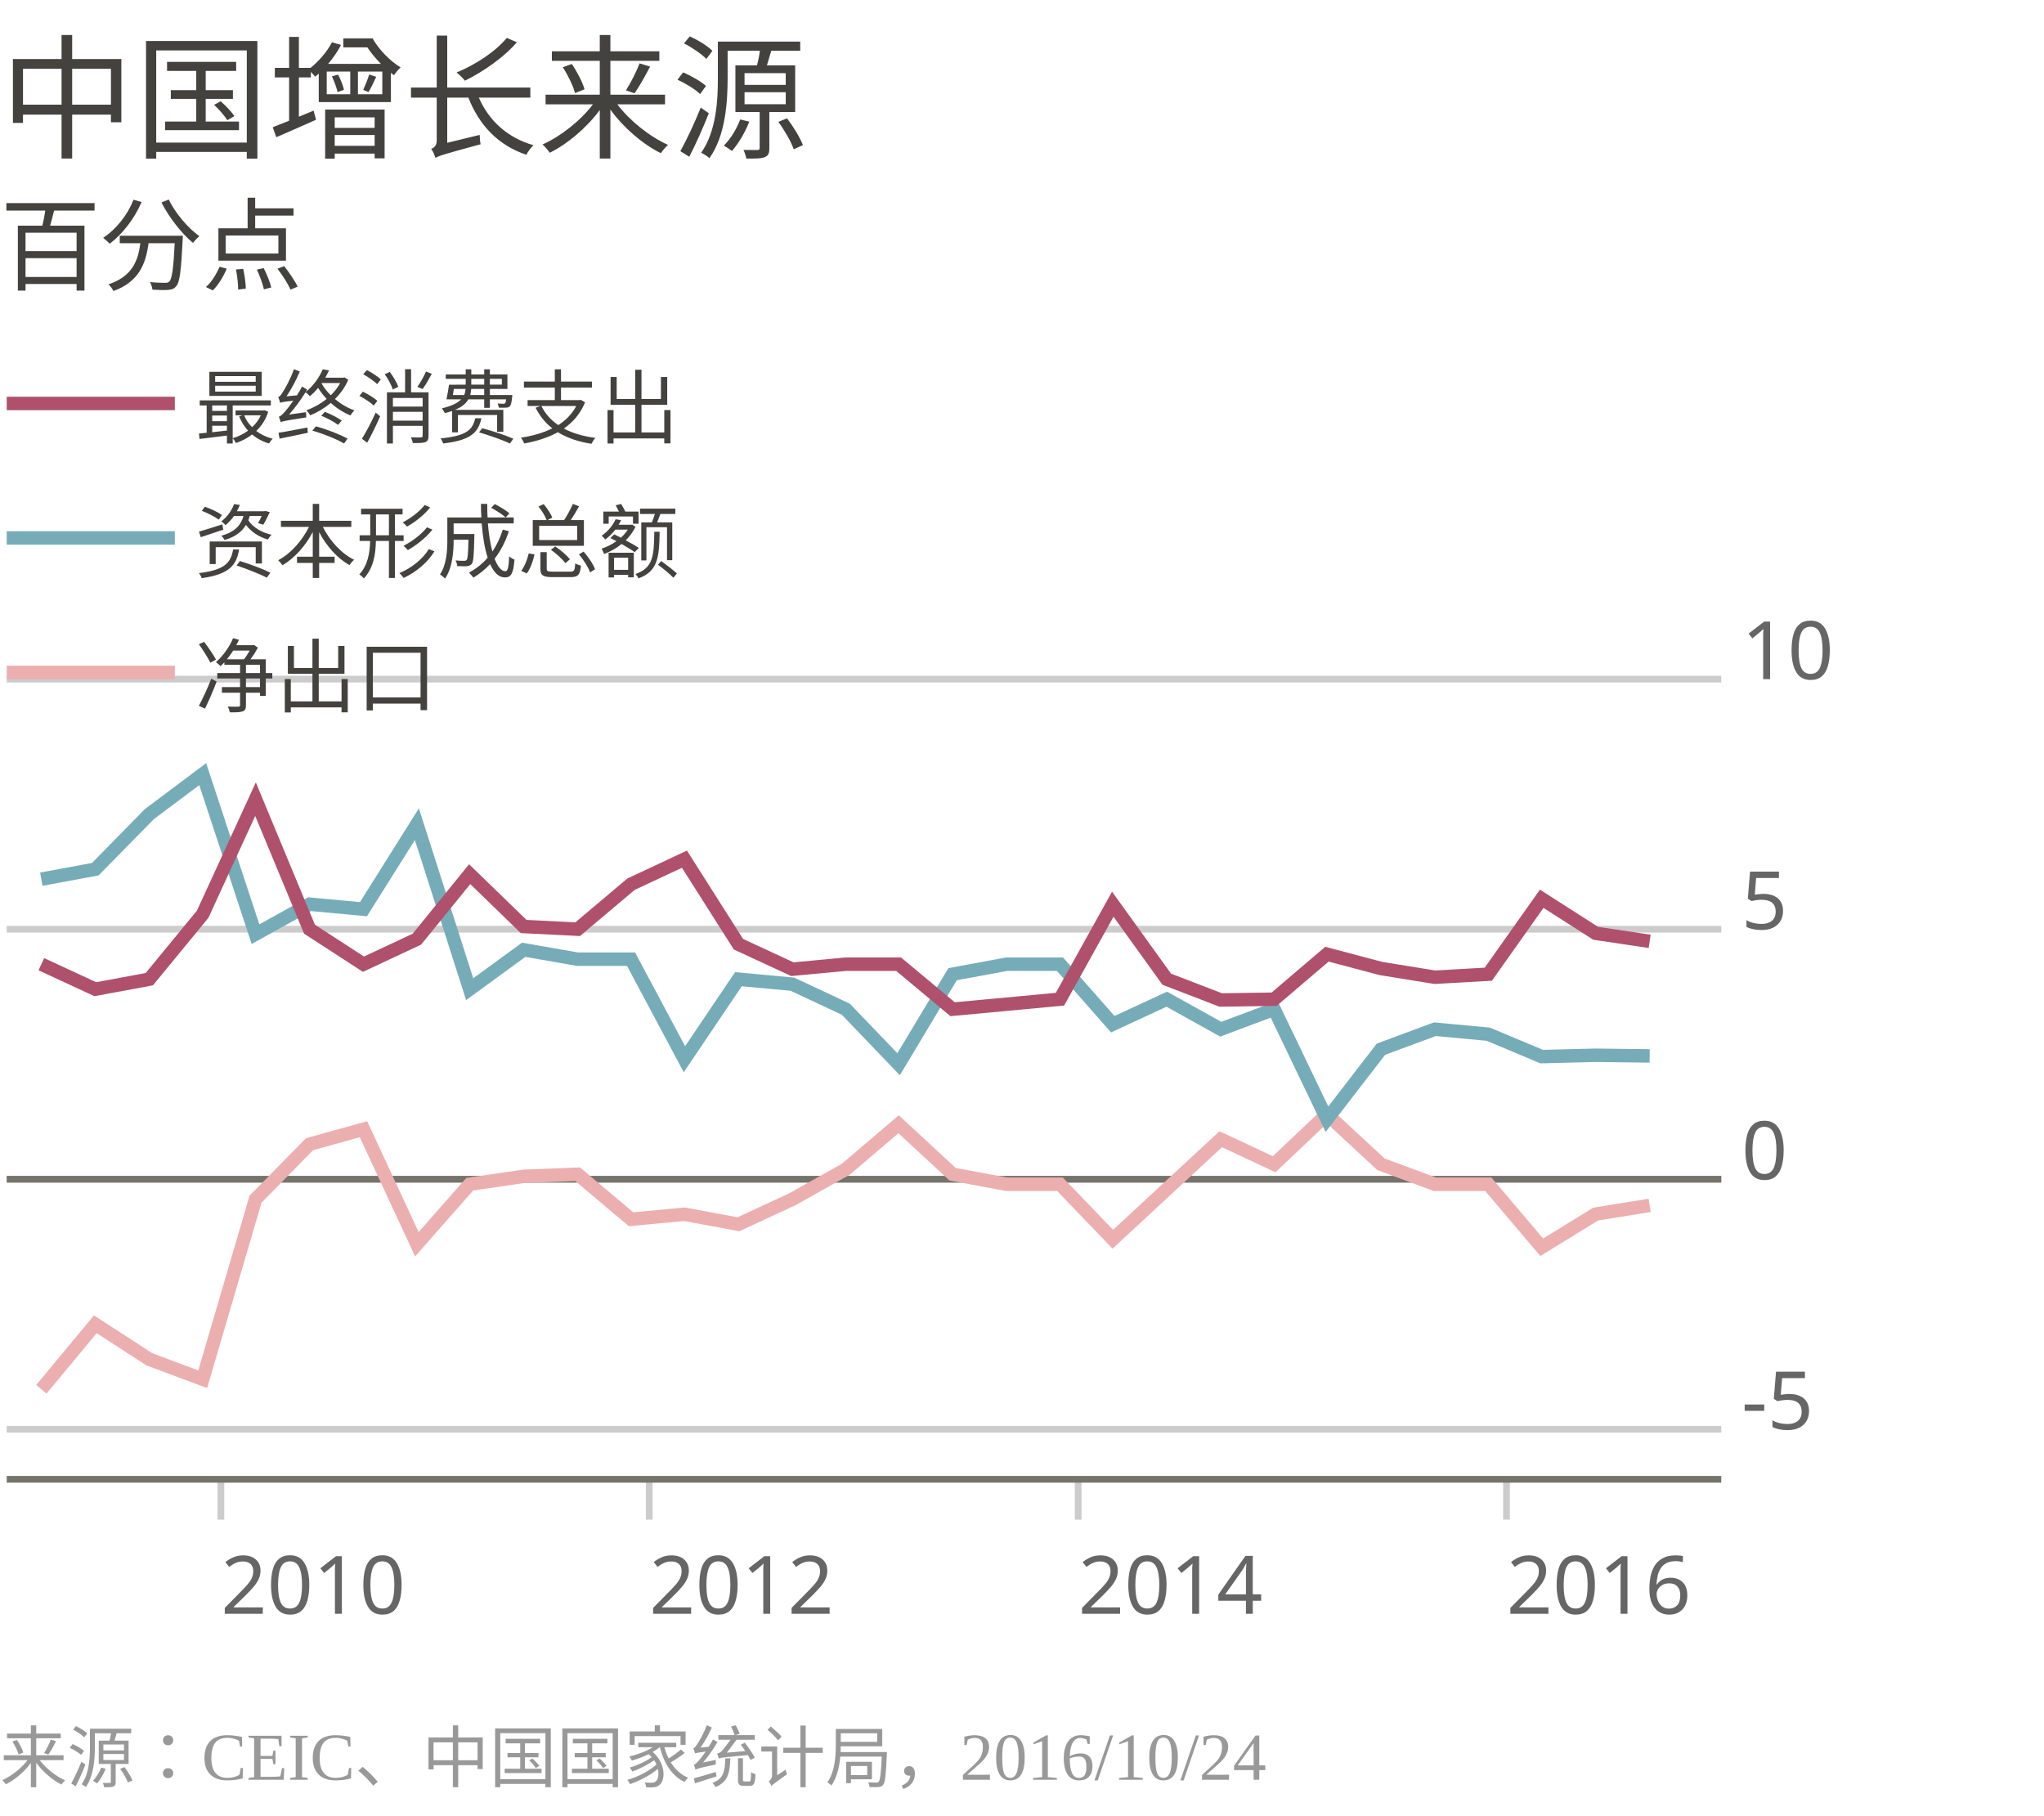
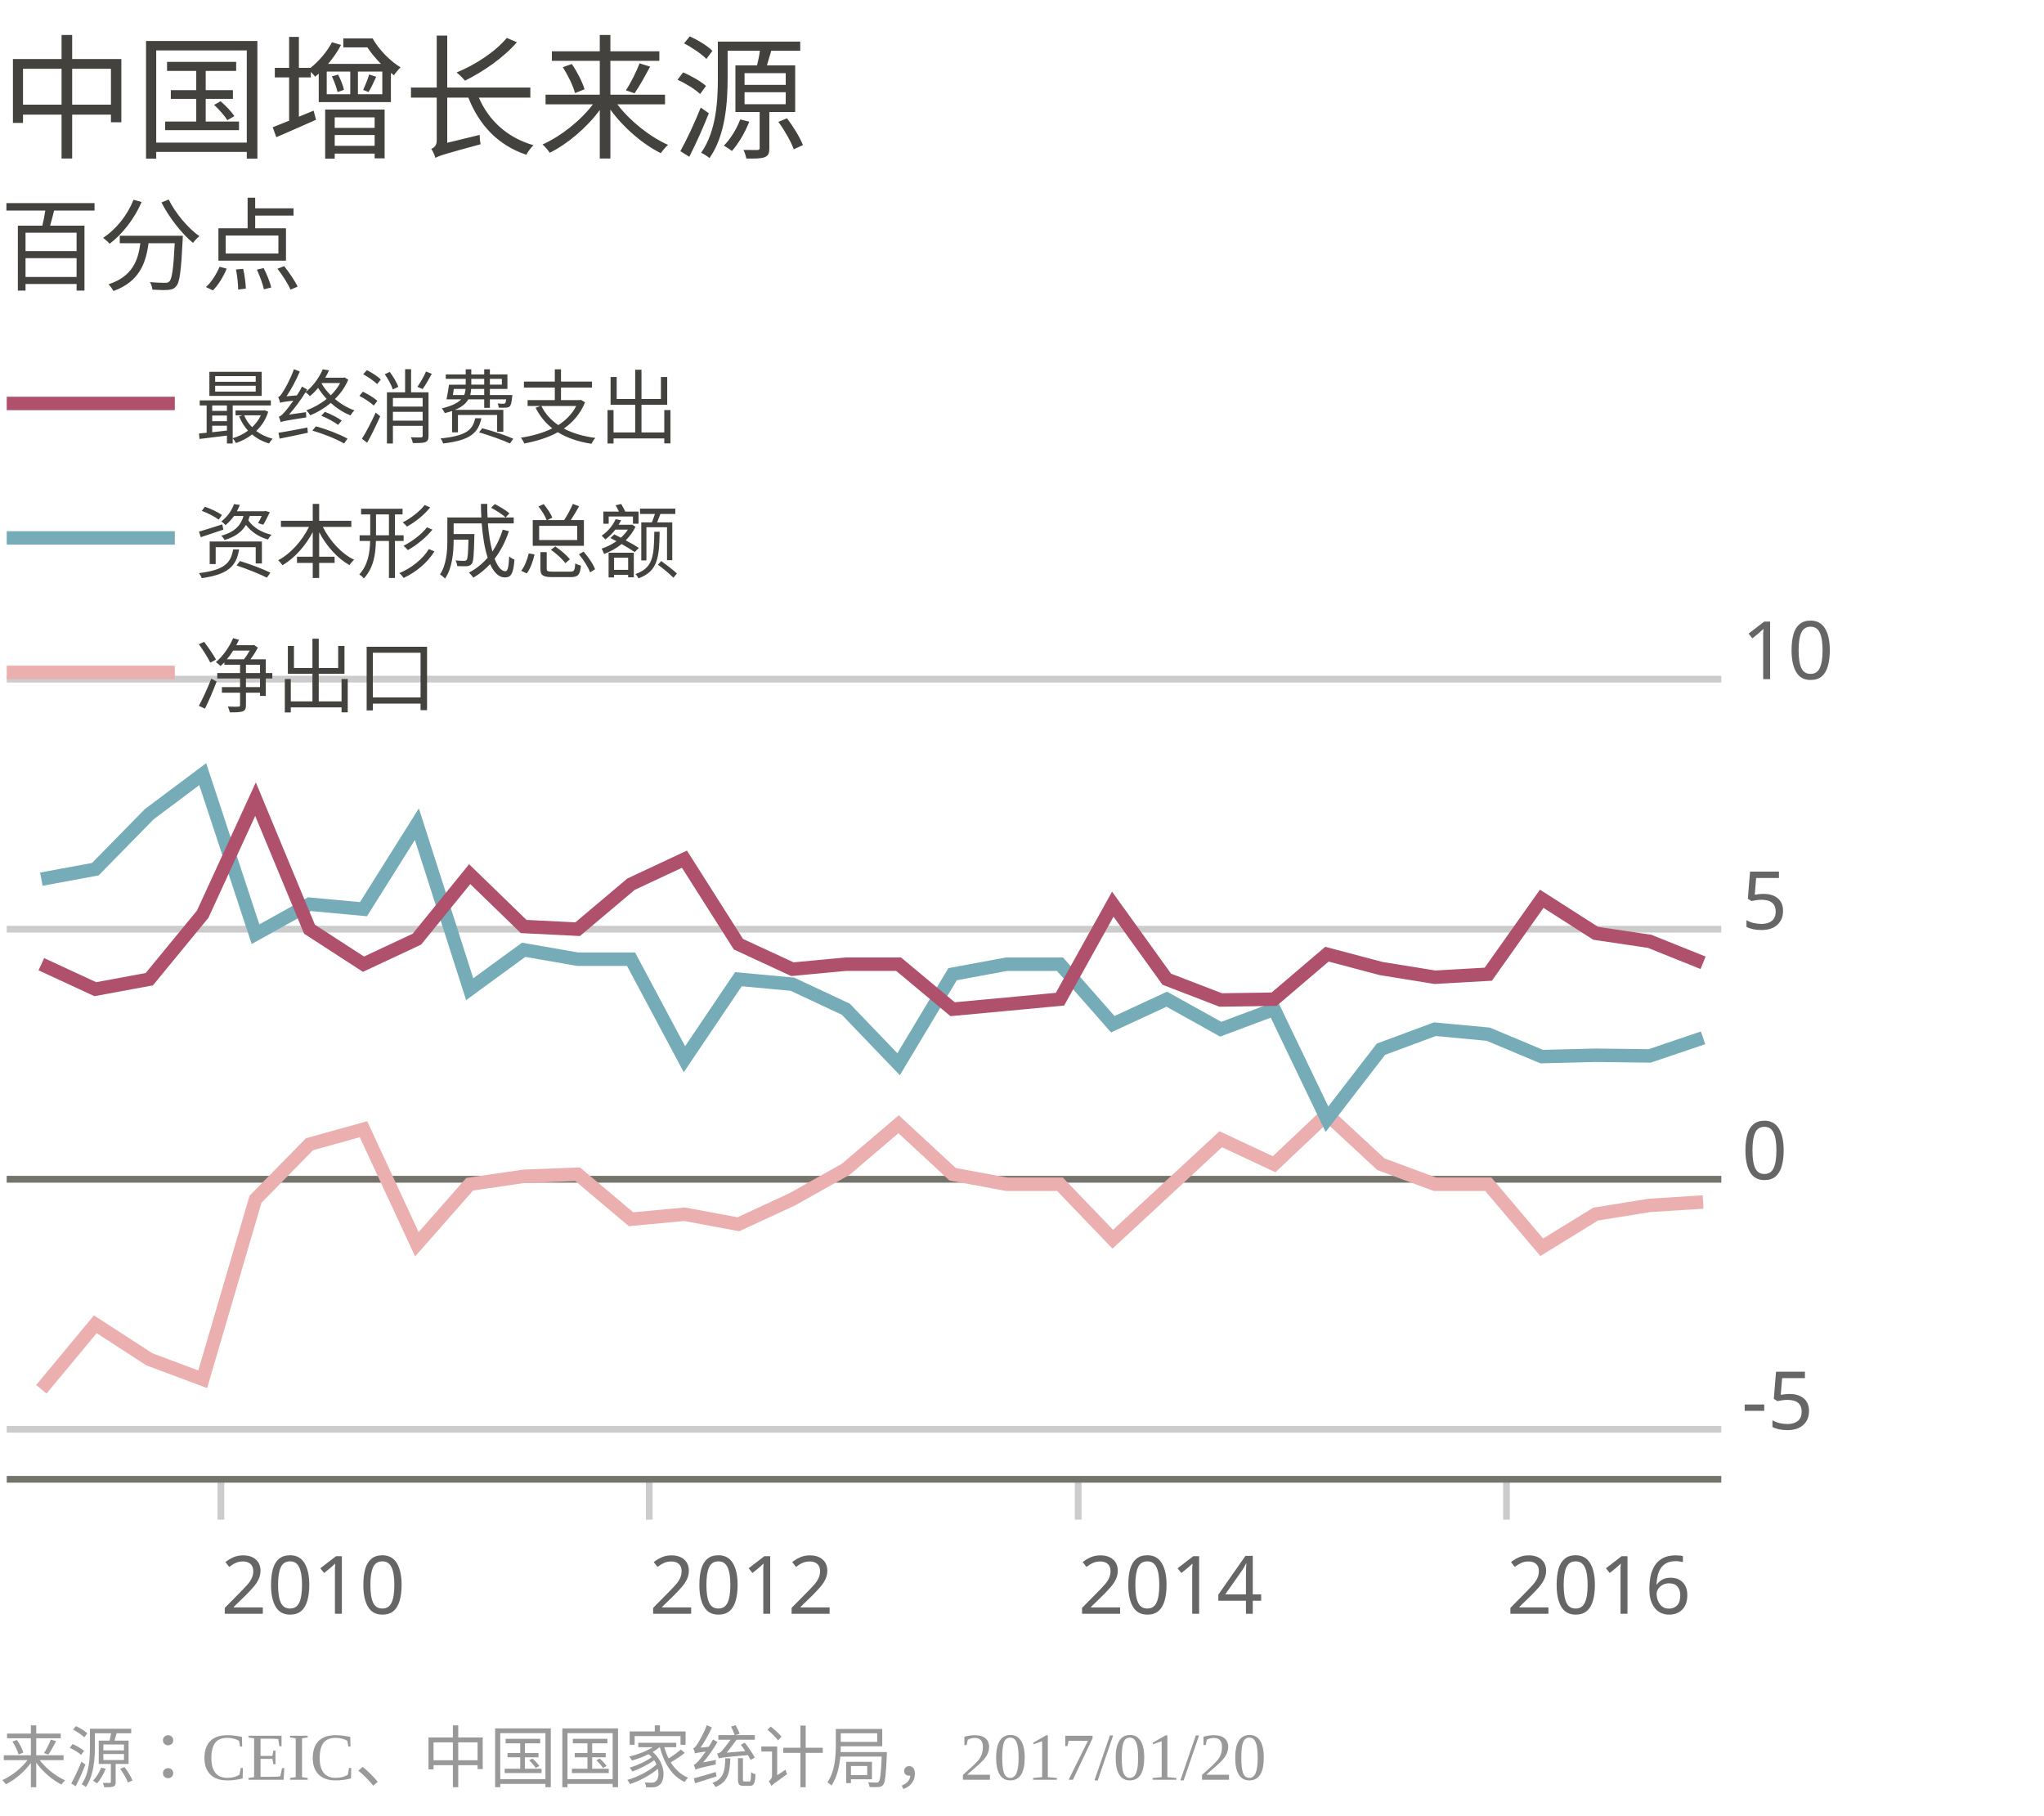
<svg xmlns="http://www.w3.org/2000/svg" viewBox="0 0 304 270">
  <text class="chart-title" fill="#43423e" font-size="20" y="22">中国增长来源</text>
  <text class="chart-subtitle" fill="#43423e" font-size="15" y="42">百分点</text>
-   <text class="chart-source" font-size="10" fill-opacity="0.4" y="265">来源：CEIC、中国国家统计局，2016/10/24</text>
+   <text class="chart-source" font-size="10" fill-opacity="0.4" y="265">来源：CEIC、中国国家统计局，2017/01/20</text>
  <g transform="translate(1,100)">
    <g transform="translate(0,120)" class="x axis">
      <g class="tick" style="" transform="translate(31.85318,0)">
        <line y2="6" x2="0" fill="none" stroke="#000" stroke-opacity="0.2" />
        <text dy="0" style="" y="20" x="0" font-family="MetricWeb,sans-serif" fill-opacity="0.6" font-size="12" text-anchor="start">2010</text>
      </g>
      <g class="tick" style="" transform="translate(95.55955,0)">
        <line y2="6" x2="0" fill="none" stroke="#000" stroke-opacity="0.2" />
        <text dy="0" style="" y="20" x="0" font-family="MetricWeb,sans-serif" fill-opacity="0.6" font-size="12" text-anchor="start">2012</text>
      </g>
      <g class="tick" style="" transform="translate(159.3532,0)">
        <line y2="6" x2="0" fill="none" stroke="#000" stroke-opacity="0.2" />
        <text dy="0" style="" y="20" x="0" font-family="MetricWeb,sans-serif" fill-opacity="0.6" font-size="12" text-anchor="start">2014</text>
      </g>
      <g class="tick" style="" transform="translate(223.0595,0)">
        <line y2="6" x2="0" fill="none" stroke="#000" stroke-opacity="0.2" />
        <text dy="0" style="" y="20" x="0" font-family="MetricWeb,sans-serif" fill-opacity="0.6" font-size="12" text-anchor="start">2016</text>
      </g>
      <path class="domain" d="M0,0V0H255V0" fill="none" stroke="#74736c" />
    </g>
    <g transform="translate(255,0)" class="y axis">
      <g class="tick" style="" transform="translate(0,112.5625)">
        <line x2="-255" y2="0" fill="none" stroke="#000" stroke-opacity="0.2" />
        <text dy="0" style="text-anchor: start;" x="3" y="0" font-family="MetricWeb,sans-serif" fill-opacity="0.6" font-size="12">-5</text>
      </g>
      <g class="tick" style="" transform="translate(0,75.375)">
        <line x2="-255" y2="0" fill="none" stroke="#000" stroke-opacity="0.2" />
        <text dy="0" style="text-anchor: start;" x="3" y="0" font-family="MetricWeb,sans-serif" fill-opacity="0.6" font-size="12">0</text>
      </g>
      <g class="tick" style="" transform="translate(0,38.1875)">
        <line x2="-255" y2="0" fill="none" stroke="#000" stroke-opacity="0.2" />
        <text dy="0" style="text-anchor: start;" x="3" y="0" font-family="MetricWeb,sans-serif" fill-opacity="0.6" font-size="12">5</text>
      </g>
      <g class="tick" style="" transform="translate(0,1)">
        <line x2="-255" y2="0" fill="none" stroke="#000" stroke-opacity="0.2" />
        <text dy="0" style="text-anchor: start;" x="3" y="0" font-family="MetricWeb,sans-serif" fill-opacity="0.6" font-size="12">10</text>
      </g>
      <path class="domain" d="M-255,1H0V120H-255" fill="none" stroke="#000" stroke-opacity="0" />
      <line class="highlight-line" x1="0" x2="-255" y1="75.375" y2="75.375" fill="none" stroke="#74736c" />
    </g>
    <g class="chart-key" transform="translate(0,-35)">
      <g class="key-element" transform="translate(0,0)">
        <text x="28" font-size="12" fill="#43423e">最终消费支出</text>
        <line x1="0" x2="25" y1="-5" y2="-5" stroke-width="2" fill="none" stroke="#af516c" />
      </g>
      <g class="key-element" transform="translate(0,20)">
        <text x="28" font-size="12" fill="#43423e">资本形成总额</text>
        <line x1="0" x2="25" y1="-5" y2="-5" stroke-width="2" fill="none" stroke="#76acb8" />
      </g>
      <g class="key-element" transform="translate(0,40)">
        <text x="28" font-size="12" fill="#43423e">净出口</text>
        <line x1="0" x2="25" y1="-5" y2="-5" stroke-width="2" fill="none" stroke="#ecafaf" />
      </g>
    </g>
    <g>
-       <path d="M5.149,106.613L13.178,96.944L21.206,102.15L29.148,105.125L37.002,78.35L45.031,70.169L53.06,67.938L61.001,85.044L68.855,76.119L76.884,74.942L84.913,74.631L92.854,81.325L100.796,80.581L108.824,82.069L116.853,78.35L124.795,73.888L132.649,67.194L140.678,74.631L148.706,76.119L156.648,76.119L164.502,84.3L172.531,76.863L180.56,69.425L188.501,73.144L196.355,65.706L204.384,73.144L212.413,76.119L220.354,76.119L228.296,85.491L236.324,80.557L244.353,79.262" stroke-width="2" fill="none" stroke="#ecafaf" />
-       <path d="M5.149,30.75L13.178,29.263L21.206,21.081L29.148,15.131L37.002,38.931L45.031,34.469L53.06,35.213L61.001,22.569L68.855,47.112L76.884,41.251L84.913,42.65L92.854,42.65L100.796,57.525L108.824,45.625L116.853,46.369L124.795,50.088L132.649,58.269L140.678,44.881L148.706,43.394L156.648,43.394L164.502,52.319L172.531,48.6L180.56,53.063L188.501,50.088L196.355,66.45L204.384,56.038L212.413,53.063L220.354,53.806L228.296,57.137L236.324,56.937L244.353,57.037" stroke-width="2" fill="none" stroke="#76acb8" />
-       <path d="M5.149,43.394L13.178,47.112L21.206,45.625L29.148,35.956L37.002,18.85L45.031,38.188L53.06,43.394L61.001,39.675L68.855,30.006L76.884,37.788L84.913,38.188L92.854,31.494L100.796,27.775L108.824,40.419L116.853,44.138L124.795,43.394L132.649,43.394L140.678,50.088L148.706,49.344L156.648,48.6L164.502,34.469L172.531,45.625L180.56,48.717L188.501,48.6L196.355,41.906L204.384,44.033L212.413,45.335L220.354,44.881L228.296,33.666L236.324,38.799L244.353,39.995" stroke-width="2" fill="none" stroke="#af516c" />
+       <path d="M5.149,106.613L13.178,96.944L21.206,102.15L29.148,105.125L37.002,78.35L45.031,70.169L53.06,67.938L61.001,85.044L68.855,76.119L76.884,74.942L84.913,74.631L92.854,81.325L100.796,80.581L108.824,82.069L116.853,78.35L124.795,73.888L132.649,67.194L140.678,74.631L148.706,76.119L156.648,76.119L164.502,84.3L172.531,76.863L180.56,69.425L188.501,73.144L196.355,65.706L204.384,73.144L212.413,76.119L220.354,76.119L228.296,85.491L236.324,80.557L244.353,79.262L252.295,78.764" stroke-width="2" fill="none" stroke="#ecafaf" />
+       <path d="M5.149,30.75L13.178,29.263L21.206,21.081L29.148,15.131L37.002,38.931L45.031,34.469L53.06,35.213L61.001,22.569L68.855,47.112L76.884,41.251L84.913,42.65L92.854,42.65L100.796,57.525L108.824,45.625L116.853,46.369L124.795,50.088L132.649,58.269L140.678,44.881L148.706,43.394L156.648,43.394L164.502,52.319L172.531,48.6L180.56,53.063L188.501,50.088L196.355,66.45L204.384,56.038L212.413,53.063L220.354,53.806L228.296,57.137L236.324,56.937L244.353,57.037L252.295,54.346" stroke-width="2" fill="none" stroke="#76acb8" />
+       <path d="M5.149,43.394L13.178,47.112L21.206,45.625L29.148,35.956L37.002,18.85L45.031,38.188L53.06,43.394L61.001,39.675L68.855,30.006L76.884,37.788L84.913,38.188L92.854,31.494L100.796,27.775L108.824,40.419L116.853,44.138L124.795,43.394L132.649,43.394L140.678,50.088L148.706,49.344L156.648,48.6L164.502,34.469L172.531,45.625L180.56,48.717L188.501,48.6L196.355,41.906L204.384,44.033L212.413,45.335L220.354,44.881L228.296,33.666L236.324,38.799L244.353,39.995L252.295,43.184" stroke-width="2" fill="none" stroke="#af516c" />
    </g>
  </g>
</svg>
